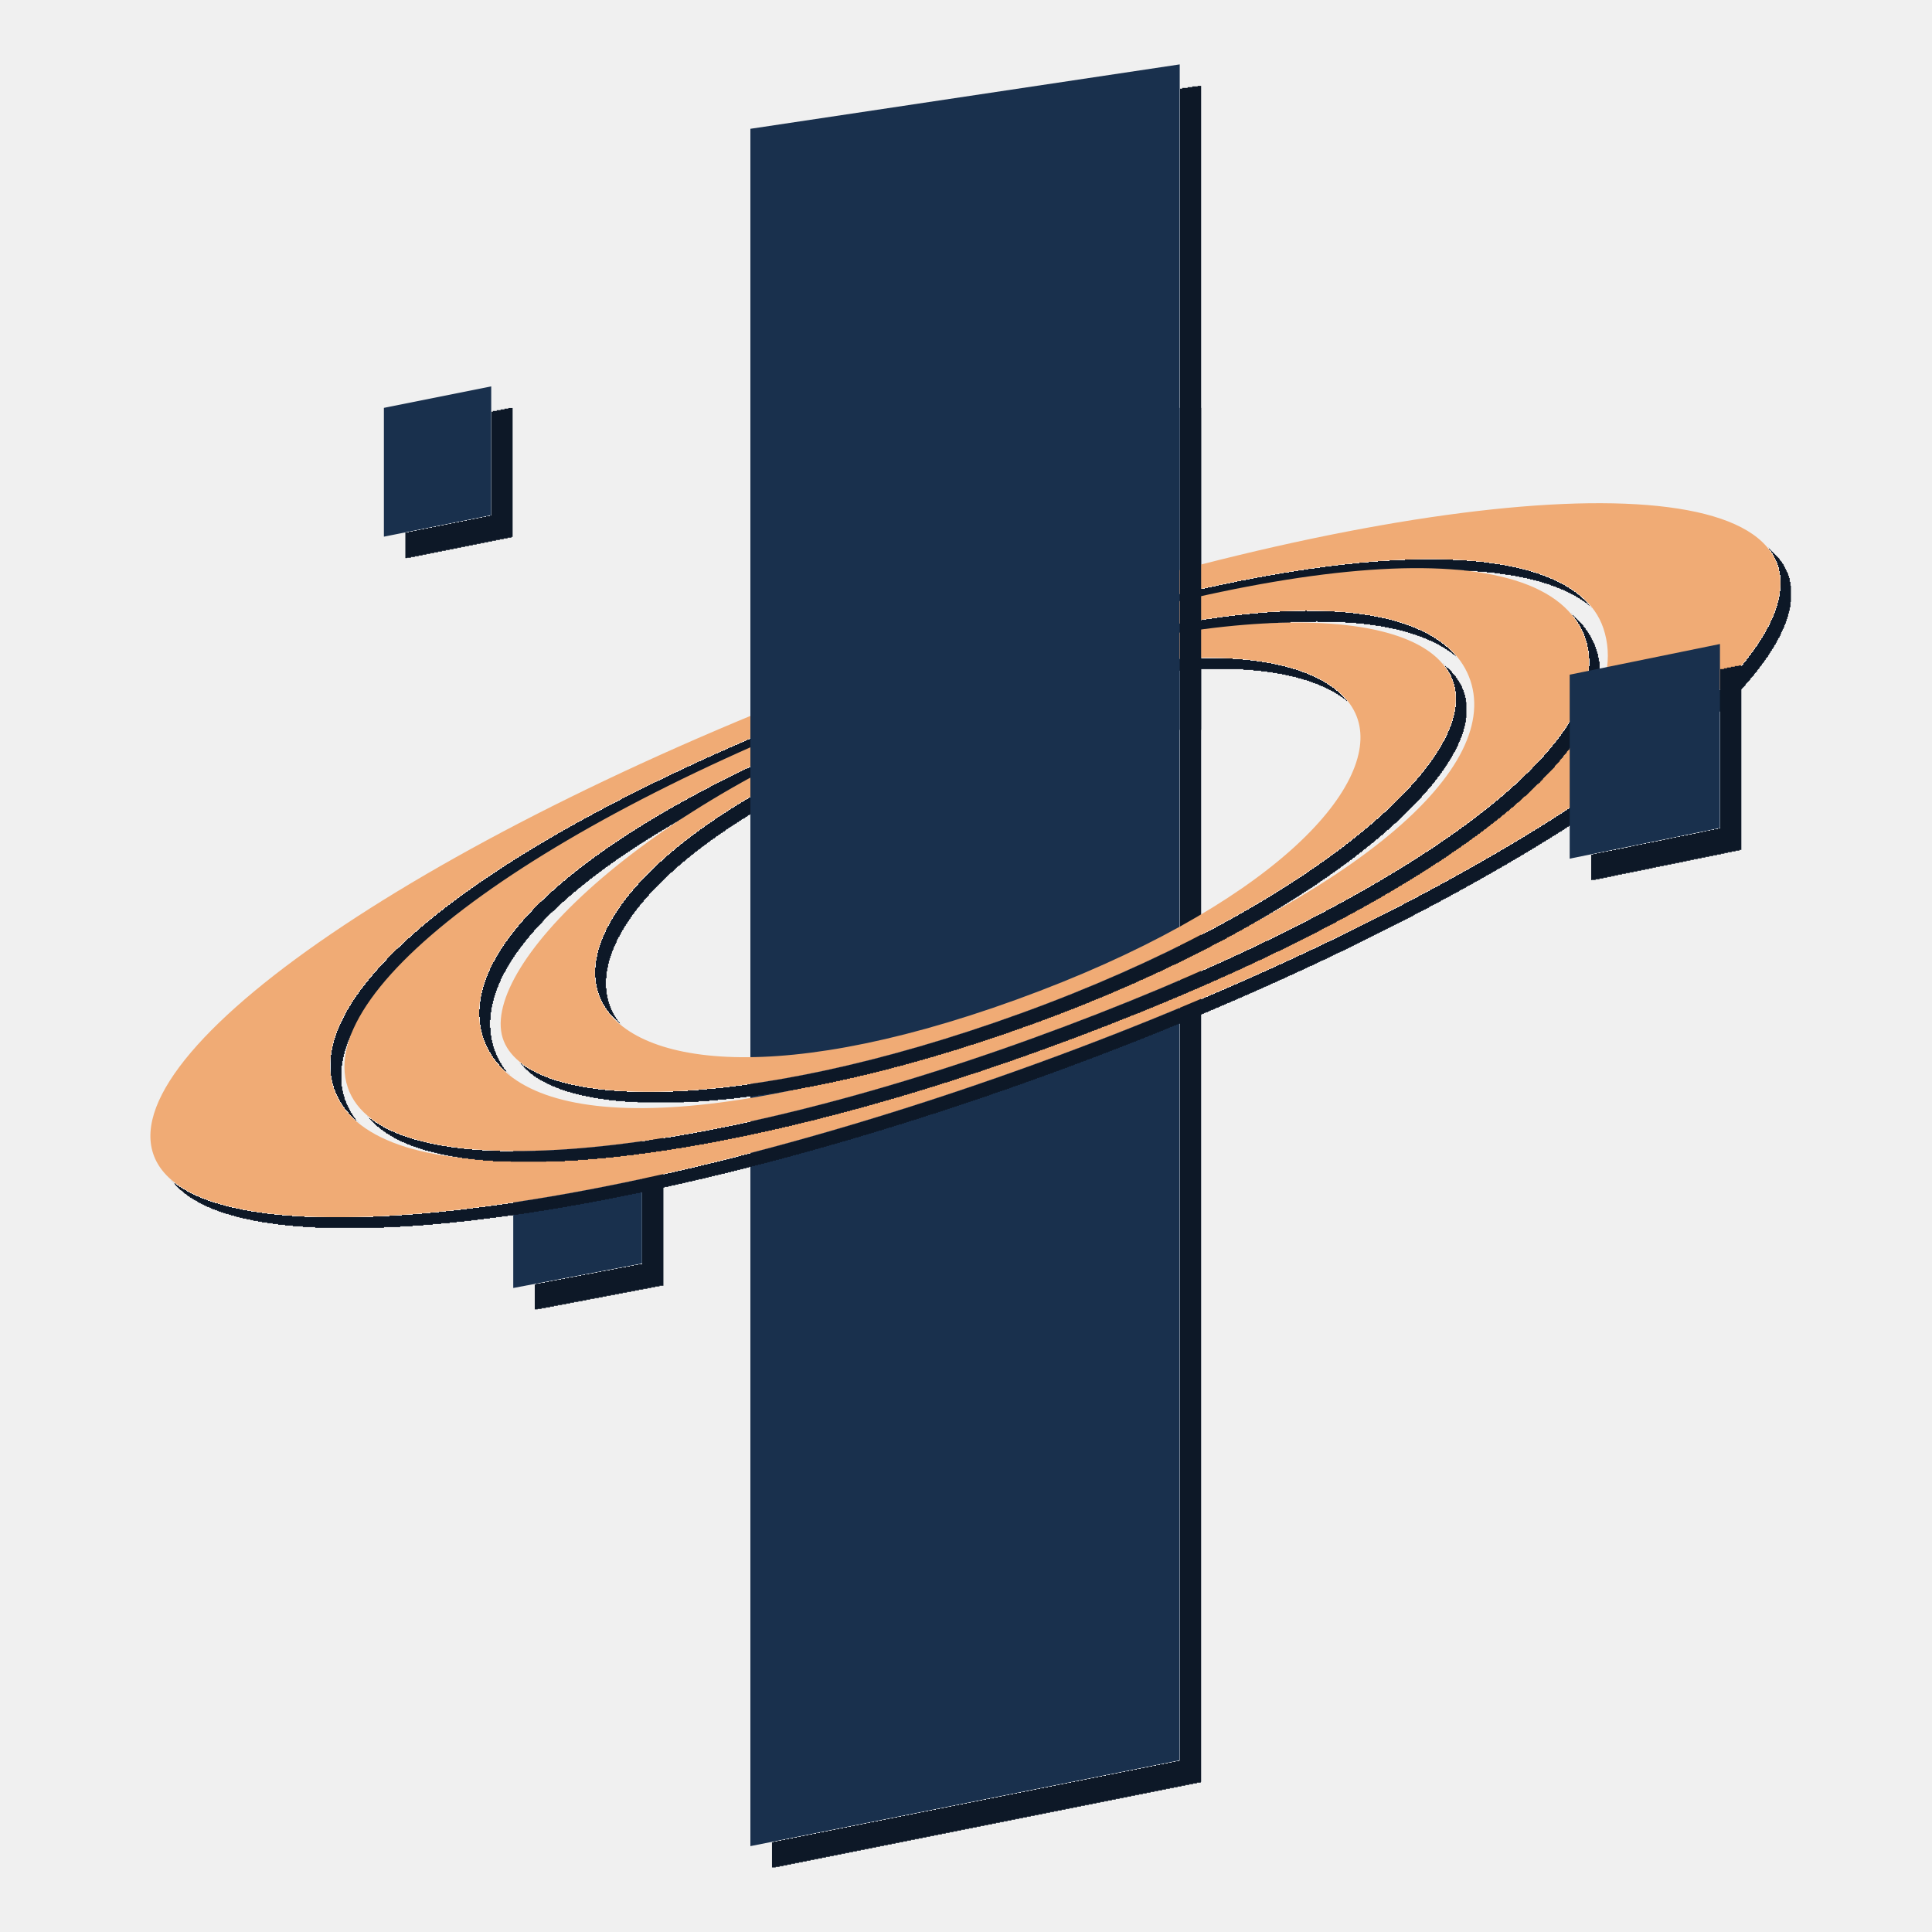
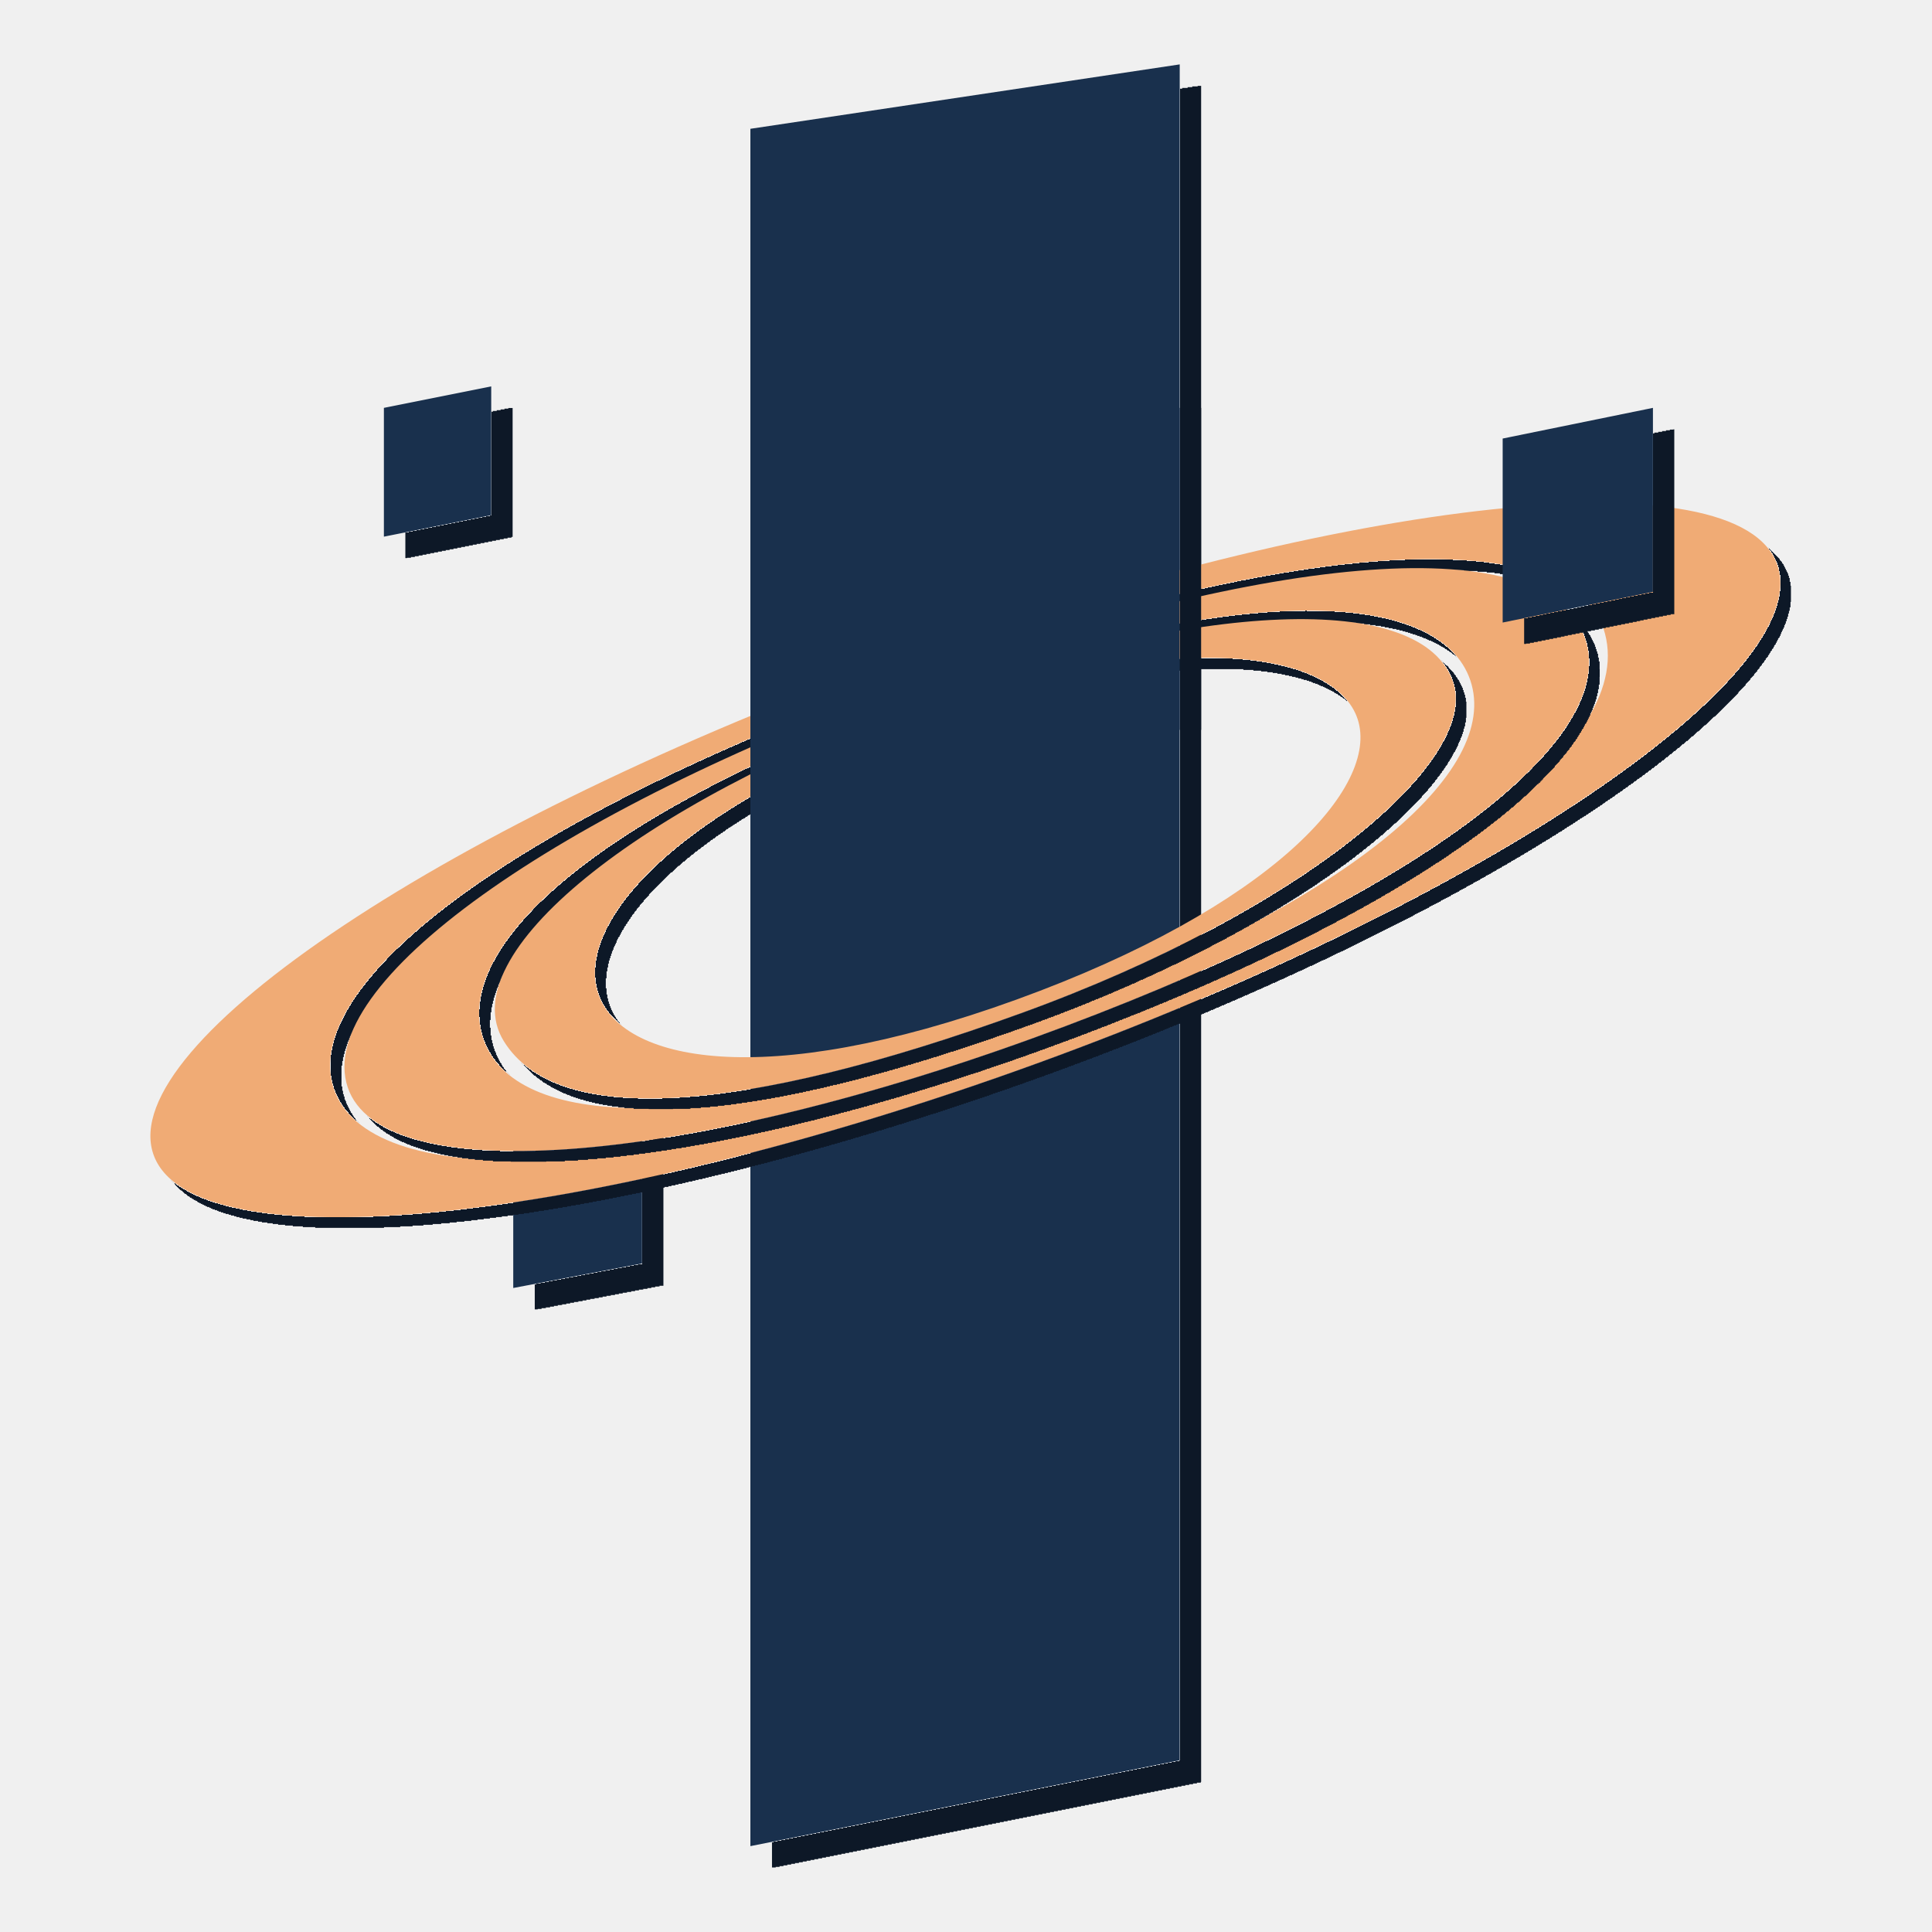
<svg xmlns="http://www.w3.org/2000/svg" width="90" height="90" viewBox="0 0 90 90" fill="none">
-   <g clip-path="url(#clip0_10_316)">
-     <rect width="90" height="90" />
-     <g filter="url(#filter0_d_10_316)">
-       <path d="M23.909 53.143L29.909 52V58.857L23.909 60V53.143Z" fill="#19304D" />
-     </g>
-     <g filter="url(#filter1_d_10_316)">
-       <path d="M34.956 86V6L54.956 3V82L34.956 86Z" fill="#19304D" />
-     </g>
-     <g filter="url(#filter2_d_10_316)">
-       <path fill-rule="evenodd" clip-rule="evenodd" d="M47.874 48.704C66.801 41.846 76.467 34.561 74.692 29.269C73.122 24.588 61.052 24.706 42.126 31.565C23.199 38.423 13.975 46.022 15.545 50.704C17.115 55.385 28.948 55.563 47.874 48.704ZM48.17 49.585C69.063 42.014 84.532 31.499 82.799 26.331C81.065 21.164 62.723 23.112 41.83 30.684C20.937 38.255 5.405 48.583 7.138 53.75C8.872 58.918 27.277 57.157 48.17 49.585Z" fill="#F0AB75" />
-     </g>
-     <g filter="url(#filter3_d_10_316)">
-       <path fill-rule="evenodd" clip-rule="evenodd" d="M47.831 47.588C62.994 42.093 69.911 35.92 68.496 31.701C67.081 27.482 57.922 26.972 42.759 32.467C27.595 37.962 21.089 44.149 22.504 48.368C23.919 52.587 32.667 53.083 47.831 47.588ZM48.092 48.369C64.831 42.303 75.542 34.822 73.845 29.762C72.104 24.573 59.266 25.71 42.527 31.776C25.788 37.842 14.589 45.855 16.199 50.653C17.759 55.306 31.353 54.435 48.092 48.369Z" fill="#F0AB75" />
-     </g>
-     <g filter="url(#filter4_d_10_316)">
-       <path fill-rule="evenodd" clip-rule="evenodd" d="M47.344 46.567C59.194 42.273 64.282 36.665 63.245 33.501C62.207 30.336 54.881 29.119 43.031 33.413C31.18 37.708 26.821 43.099 27.858 46.264C28.896 49.428 35.493 50.861 47.344 46.567ZM47.552 47.202C60.634 42.462 68.905 35.482 67.695 31.793C66.419 27.901 55.88 27.963 42.798 32.704C29.717 37.445 22.16 45.263 23.469 48.5C24.777 51.737 34.471 51.943 47.552 47.202Z" fill="#F0AB75" />
-     </g>
-     <g filter="url(#filter5_d_10_316)">
-       <path d="M34.956 34V19L54.956 19V34H34.956Z" fill="#19304D" />
-     </g>
-     <path d="M34.956 39V19L45 19V39H34.956Z" fill="#19304D" />
-     <g filter="url(#filter6_d_10_316)">
-       <path d="M17.883 19L22.883 18V24L17.883 25V19Z" fill="#19304D" />
-     </g>
-     <g filter="url(#filter7_d_10_316)">
-       <path d="M73.122 31.429L80.122 30V38.571L73.122 40V31.429Z" fill="#19304D" />
-     </g>
+   <rect width="90" height="90" />
+   <g filter="url(#filter0_d_18_476)">
+     <path d="M23.909 53.143L29.909 52V58.857L23.909 60V53.143Z" fill="#19304D" />
+   </g>
+   <g filter="url(#filter1_d_18_476)">
+     <path d="M34.956 86V6L54.956 3V82L34.956 86Z" fill="#19304D" />
+   </g>
+   <g filter="url(#filter2_d_18_476)">
+     <path fill-rule="evenodd" clip-rule="evenodd" d="M47.874 48.704C66.801 41.846 76.467 34.561 74.692 29.269C73.122 24.588 61.052 24.706 42.126 31.564C23.199 38.423 13.975 46.022 15.545 50.704C17.115 55.385 28.948 55.563 47.874 48.704ZM48.17 49.585C69.063 42.014 84.532 31.499 82.799 26.331C81.065 21.164 62.723 23.112 41.83 30.684C20.937 38.255 5.405 48.583 7.138 53.75C8.872 58.918 27.277 57.157 48.17 49.585Z" fill="#F0AB75" />
+   </g>
+   <g filter="url(#filter3_d_18_476)">
+     <path fill-rule="evenodd" clip-rule="evenodd" d="M47.831 47.588C62.994 42.093 69.911 35.92 68.496 31.701C67.081 27.482 57.922 26.972 42.759 32.467C27.595 37.962 21.089 44.149 22.504 48.368C23.919 52.587 32.667 53.083 47.831 47.588ZM48.092 48.369C64.831 42.303 75.542 34.822 73.845 29.762C72.104 24.573 59.266 25.71 42.527 31.776C25.788 37.842 14.589 45.855 16.199 50.653C17.759 55.306 31.353 54.435 48.092 48.369Z" fill="#F0AB75" />
+   </g>
+   <g filter="url(#filter4_d_18_476)">
+     <path fill-rule="evenodd" clip-rule="evenodd" d="M47.344 46.567C59.194 42.273 64.282 36.665 63.245 33.501C62.207 30.337 54.881 29.119 43.031 33.413C31.18 37.708 26.821 43.099 27.858 46.264C28.896 49.428 35.494 50.861 47.344 46.567ZM47.552 47.202C60.634 42.462 68.905 35.482 67.696 31.793C66.288 27.5 55.88 27.963 42.798 32.704C29.717 37.445 21 44.5 23.469 48.5C25.938 52.5 34.471 51.943 47.552 47.202Z" fill="#F0AB75" />
+   </g>
+   <g filter="url(#filter5_d_18_476)">
+     <path d="M34.956 34V19L54.956 19V34H34.956Z" fill="#19304D" />
+   </g>
+   <path d="M34.956 39V19L45 19V39H34.956Z" fill="#19304D" />
+   <g filter="url(#filter6_d_18_476)">
+     <path d="M17.883 19L22.883 18V24L17.883 25V19Z" fill="#19304D" />
+   </g>
+   <g filter="url(#filter7_d_18_476)">
+     <path d="M70 20.429L77 19V27.571L70 29V20.429Z" fill="#19304D" />
  </g>
  <defs>
-     <filter id="filter0_d_10_316" x="23.909" y="52" width="7" height="9" filterUnits="userSpaceOnUse" color-interpolation-filters="sRGB">
+     <filter id="filter0_d_18_476" x="23.909" y="52" width="7" height="9" filterUnits="userSpaceOnUse" color-interpolation-filters="sRGB">
      <feFlood flood-opacity="0" result="BackgroundImageFix" />
      <feColorMatrix in="SourceAlpha" type="matrix" values="0 0 0 0 0 0 0 0 0 0 0 0 0 0 0 0 0 0 127 0" result="hardAlpha" />
      <feOffset dx="1" dy="1" />
      <feComposite in2="hardAlpha" operator="out" />
      <feColorMatrix type="matrix" values="0 0 0 0 0.051 0 0 0 0 0.094 0 0 0 0 0.153 0 0 0 1 0" />
-       <feBlend mode="normal" in2="BackgroundImageFix" result="effect1_dropShadow_10_316" />
-       <feBlend mode="normal" in="SourceGraphic" in2="effect1_dropShadow_10_316" result="shape" />
+       <feBlend mode="normal" in2="BackgroundImageFix" result="effect1_dropShadow_18_476" />
+       <feBlend mode="normal" in="SourceGraphic" in2="effect1_dropShadow_18_476" result="shape" />
    </filter>
-     <filter id="filter1_d_10_316" x="34.956" y="3" width="21" height="84" filterUnits="userSpaceOnUse" color-interpolation-filters="sRGB">
+     <filter id="filter1_d_18_476" x="34.956" y="3" width="21" height="84" filterUnits="userSpaceOnUse" color-interpolation-filters="sRGB">
      <feFlood flood-opacity="0" result="BackgroundImageFix" />
      <feColorMatrix in="SourceAlpha" type="matrix" values="0 0 0 0 0 0 0 0 0 0 0 0 0 0 0 0 0 0 127 0" result="hardAlpha" />
      <feOffset dx="1" dy="1" />
      <feComposite in2="hardAlpha" operator="out" />
      <feColorMatrix type="matrix" values="0 0 0 0 0.051 0 0 0 0 0.094 0 0 0 0 0.153 0 0 0 1 0" />
-       <feBlend mode="normal" in2="BackgroundImageFix" result="effect1_dropShadow_10_316" />
-       <feBlend mode="normal" in="SourceGraphic" in2="effect1_dropShadow_10_316" result="shape" />
+       <feBlend mode="normal" in2="BackgroundImageFix" result="effect1_dropShadow_18_476" />
+       <feBlend mode="normal" in="SourceGraphic" in2="effect1_dropShadow_18_476" result="shape" />
    </filter>
-     <filter id="filter2_d_10_316" x="7.006" y="23.441" width="76.425" height="33.761" filterUnits="userSpaceOnUse" color-interpolation-filters="sRGB">
+     <filter id="filter2_d_18_476" x="7.006" y="23.441" width="76.425" height="33.761" filterUnits="userSpaceOnUse" color-interpolation-filters="sRGB">
      <feFlood flood-opacity="0" result="BackgroundImageFix" />
      <feColorMatrix in="SourceAlpha" type="matrix" values="0 0 0 0 0 0 0 0 0 0 0 0 0 0 0 0 0 0 127 0" result="hardAlpha" />
      <feOffset dx="0.5" dy="0.5" />
      <feComposite in2="hardAlpha" operator="out" />
      <feColorMatrix type="matrix" values="0 0 0 0 0.051 0 0 0 0 0.094 0 0 0 0 0.153 0 0 0 1 0" />
-       <feBlend mode="normal" in2="BackgroundImageFix" result="effect1_dropShadow_10_316" />
-       <feBlend mode="normal" in="SourceGraphic" in2="effect1_dropShadow_10_316" result="shape" />
+       <feBlend mode="normal" in2="BackgroundImageFix" result="effect1_dropShadow_18_476" />
+       <feBlend mode="normal" in="SourceGraphic" in2="effect1_dropShadow_18_476" result="shape" />
    </filter>
-     <filter id="filter3_d_10_316" x="16.045" y="26.466" width="58.476" height="27.651" filterUnits="userSpaceOnUse" color-interpolation-filters="sRGB">
+     <filter id="filter3_d_18_476" x="16.045" y="26.466" width="58.476" height="27.651" filterUnits="userSpaceOnUse" color-interpolation-filters="sRGB">
      <feFlood flood-opacity="0" result="BackgroundImageFix" />
      <feColorMatrix in="SourceAlpha" type="matrix" values="0 0 0 0 0 0 0 0 0 0 0 0 0 0 0 0 0 0 127 0" result="hardAlpha" />
      <feOffset dx="0.5" dy="0.5" />
      <feComposite in2="hardAlpha" operator="out" />
      <feColorMatrix type="matrix" values="0 0 0 0 0.051 0 0 0 0 0.094 0 0 0 0 0.153 0 0 0 1 0" />
-       <feBlend mode="normal" in2="BackgroundImageFix" result="effect1_dropShadow_10_316" />
-       <feBlend mode="normal" in="SourceGraphic" in2="effect1_dropShadow_10_316" result="shape" />
+       <feBlend mode="normal" in2="BackgroundImageFix" result="effect1_dropShadow_18_476" />
+       <feBlend mode="normal" in="SourceGraphic" in2="effect1_dropShadow_18_476" result="shape" />
    </filter>
-     <filter id="filter4_d_10_316" x="23.322" y="29.001" width="44.99" height="22.356" filterUnits="userSpaceOnUse" color-interpolation-filters="sRGB">
+     <filter id="filter4_d_18_476" x="23.05" y="28.841" width="45.262" height="22.825" filterUnits="userSpaceOnUse" color-interpolation-filters="sRGB">
      <feFlood flood-opacity="0" result="BackgroundImageFix" />
      <feColorMatrix in="SourceAlpha" type="matrix" values="0 0 0 0 0 0 0 0 0 0 0 0 0 0 0 0 0 0 127 0" result="hardAlpha" />
      <feOffset dx="0.5" dy="0.5" />
      <feComposite in2="hardAlpha" operator="out" />
      <feColorMatrix type="matrix" values="0 0 0 0 0.051 0 0 0 0 0.094 0 0 0 0 0.153 0 0 0 1 0" />
-       <feBlend mode="normal" in2="BackgroundImageFix" result="effect1_dropShadow_10_316" />
-       <feBlend mode="normal" in="SourceGraphic" in2="effect1_dropShadow_10_316" result="shape" />
+       <feBlend mode="normal" in2="BackgroundImageFix" result="effect1_dropShadow_18_476" />
+       <feBlend mode="normal" in="SourceGraphic" in2="effect1_dropShadow_18_476" result="shape" />
    </filter>
-     <filter id="filter5_d_10_316" x="34.956" y="19" width="21" height="15" filterUnits="userSpaceOnUse" color-interpolation-filters="sRGB">
+     <filter id="filter5_d_18_476" x="34.956" y="19" width="21" height="15" filterUnits="userSpaceOnUse" color-interpolation-filters="sRGB">
      <feFlood flood-opacity="0" result="BackgroundImageFix" />
      <feColorMatrix in="SourceAlpha" type="matrix" values="0 0 0 0 0 0 0 0 0 0 0 0 0 0 0 0 0 0 127 0" result="hardAlpha" />
      <feOffset dx="1" />
      <feComposite in2="hardAlpha" operator="out" />
      <feColorMatrix type="matrix" values="0 0 0 0 0.051 0 0 0 0 0.094 0 0 0 0 0.153 0 0 0 1 0" />
-       <feBlend mode="normal" in2="BackgroundImageFix" result="effect1_dropShadow_10_316" />
-       <feBlend mode="normal" in="SourceGraphic" in2="effect1_dropShadow_10_316" result="shape" />
+       <feBlend mode="normal" in2="BackgroundImageFix" result="effect1_dropShadow_18_476" />
+       <feBlend mode="normal" in="SourceGraphic" in2="effect1_dropShadow_18_476" result="shape" />
    </filter>
-     <filter id="filter6_d_10_316" x="17.883" y="18" width="6" height="8" filterUnits="userSpaceOnUse" color-interpolation-filters="sRGB">
+     <filter id="filter6_d_18_476" x="17.883" y="18" width="6" height="8" filterUnits="userSpaceOnUse" color-interpolation-filters="sRGB">
      <feFlood flood-opacity="0" result="BackgroundImageFix" />
      <feColorMatrix in="SourceAlpha" type="matrix" values="0 0 0 0 0 0 0 0 0 0 0 0 0 0 0 0 0 0 127 0" result="hardAlpha" />
      <feOffset dx="1" dy="1" />
      <feComposite in2="hardAlpha" operator="out" />
      <feColorMatrix type="matrix" values="0 0 0 0 0.051 0 0 0 0 0.094 0 0 0 0 0.153 0 0 0 1 0" />
-       <feBlend mode="normal" in2="BackgroundImageFix" result="effect1_dropShadow_10_316" />
-       <feBlend mode="normal" in="SourceGraphic" in2="effect1_dropShadow_10_316" result="shape" />
+       <feBlend mode="normal" in2="BackgroundImageFix" result="effect1_dropShadow_18_476" />
+       <feBlend mode="normal" in="SourceGraphic" in2="effect1_dropShadow_18_476" result="shape" />
    </filter>
-     <filter id="filter7_d_10_316" x="73.122" y="30" width="8" height="11" filterUnits="userSpaceOnUse" color-interpolation-filters="sRGB">
+     <filter id="filter7_d_18_476" x="70" y="19" width="8" height="11" filterUnits="userSpaceOnUse" color-interpolation-filters="sRGB">
      <feFlood flood-opacity="0" result="BackgroundImageFix" />
      <feColorMatrix in="SourceAlpha" type="matrix" values="0 0 0 0 0 0 0 0 0 0 0 0 0 0 0 0 0 0 127 0" result="hardAlpha" />
      <feOffset dx="1" dy="1" />
      <feComposite in2="hardAlpha" operator="out" />
      <feColorMatrix type="matrix" values="0 0 0 0 0.051 0 0 0 0 0.094 0 0 0 0 0.153 0 0 0 1 0" />
-       <feBlend mode="normal" in2="BackgroundImageFix" result="effect1_dropShadow_10_316" />
-       <feBlend mode="normal" in="SourceGraphic" in2="effect1_dropShadow_10_316" result="shape" />
+       <feBlend mode="normal" in2="BackgroundImageFix" result="effect1_dropShadow_18_476" />
+       <feBlend mode="normal" in="SourceGraphic" in2="effect1_dropShadow_18_476" result="shape" />
    </filter>
-     <clipPath id="clip0_10_316">
-       <rect width="90" height="90" fill="white" />
-     </clipPath>
  </defs>
</svg>
